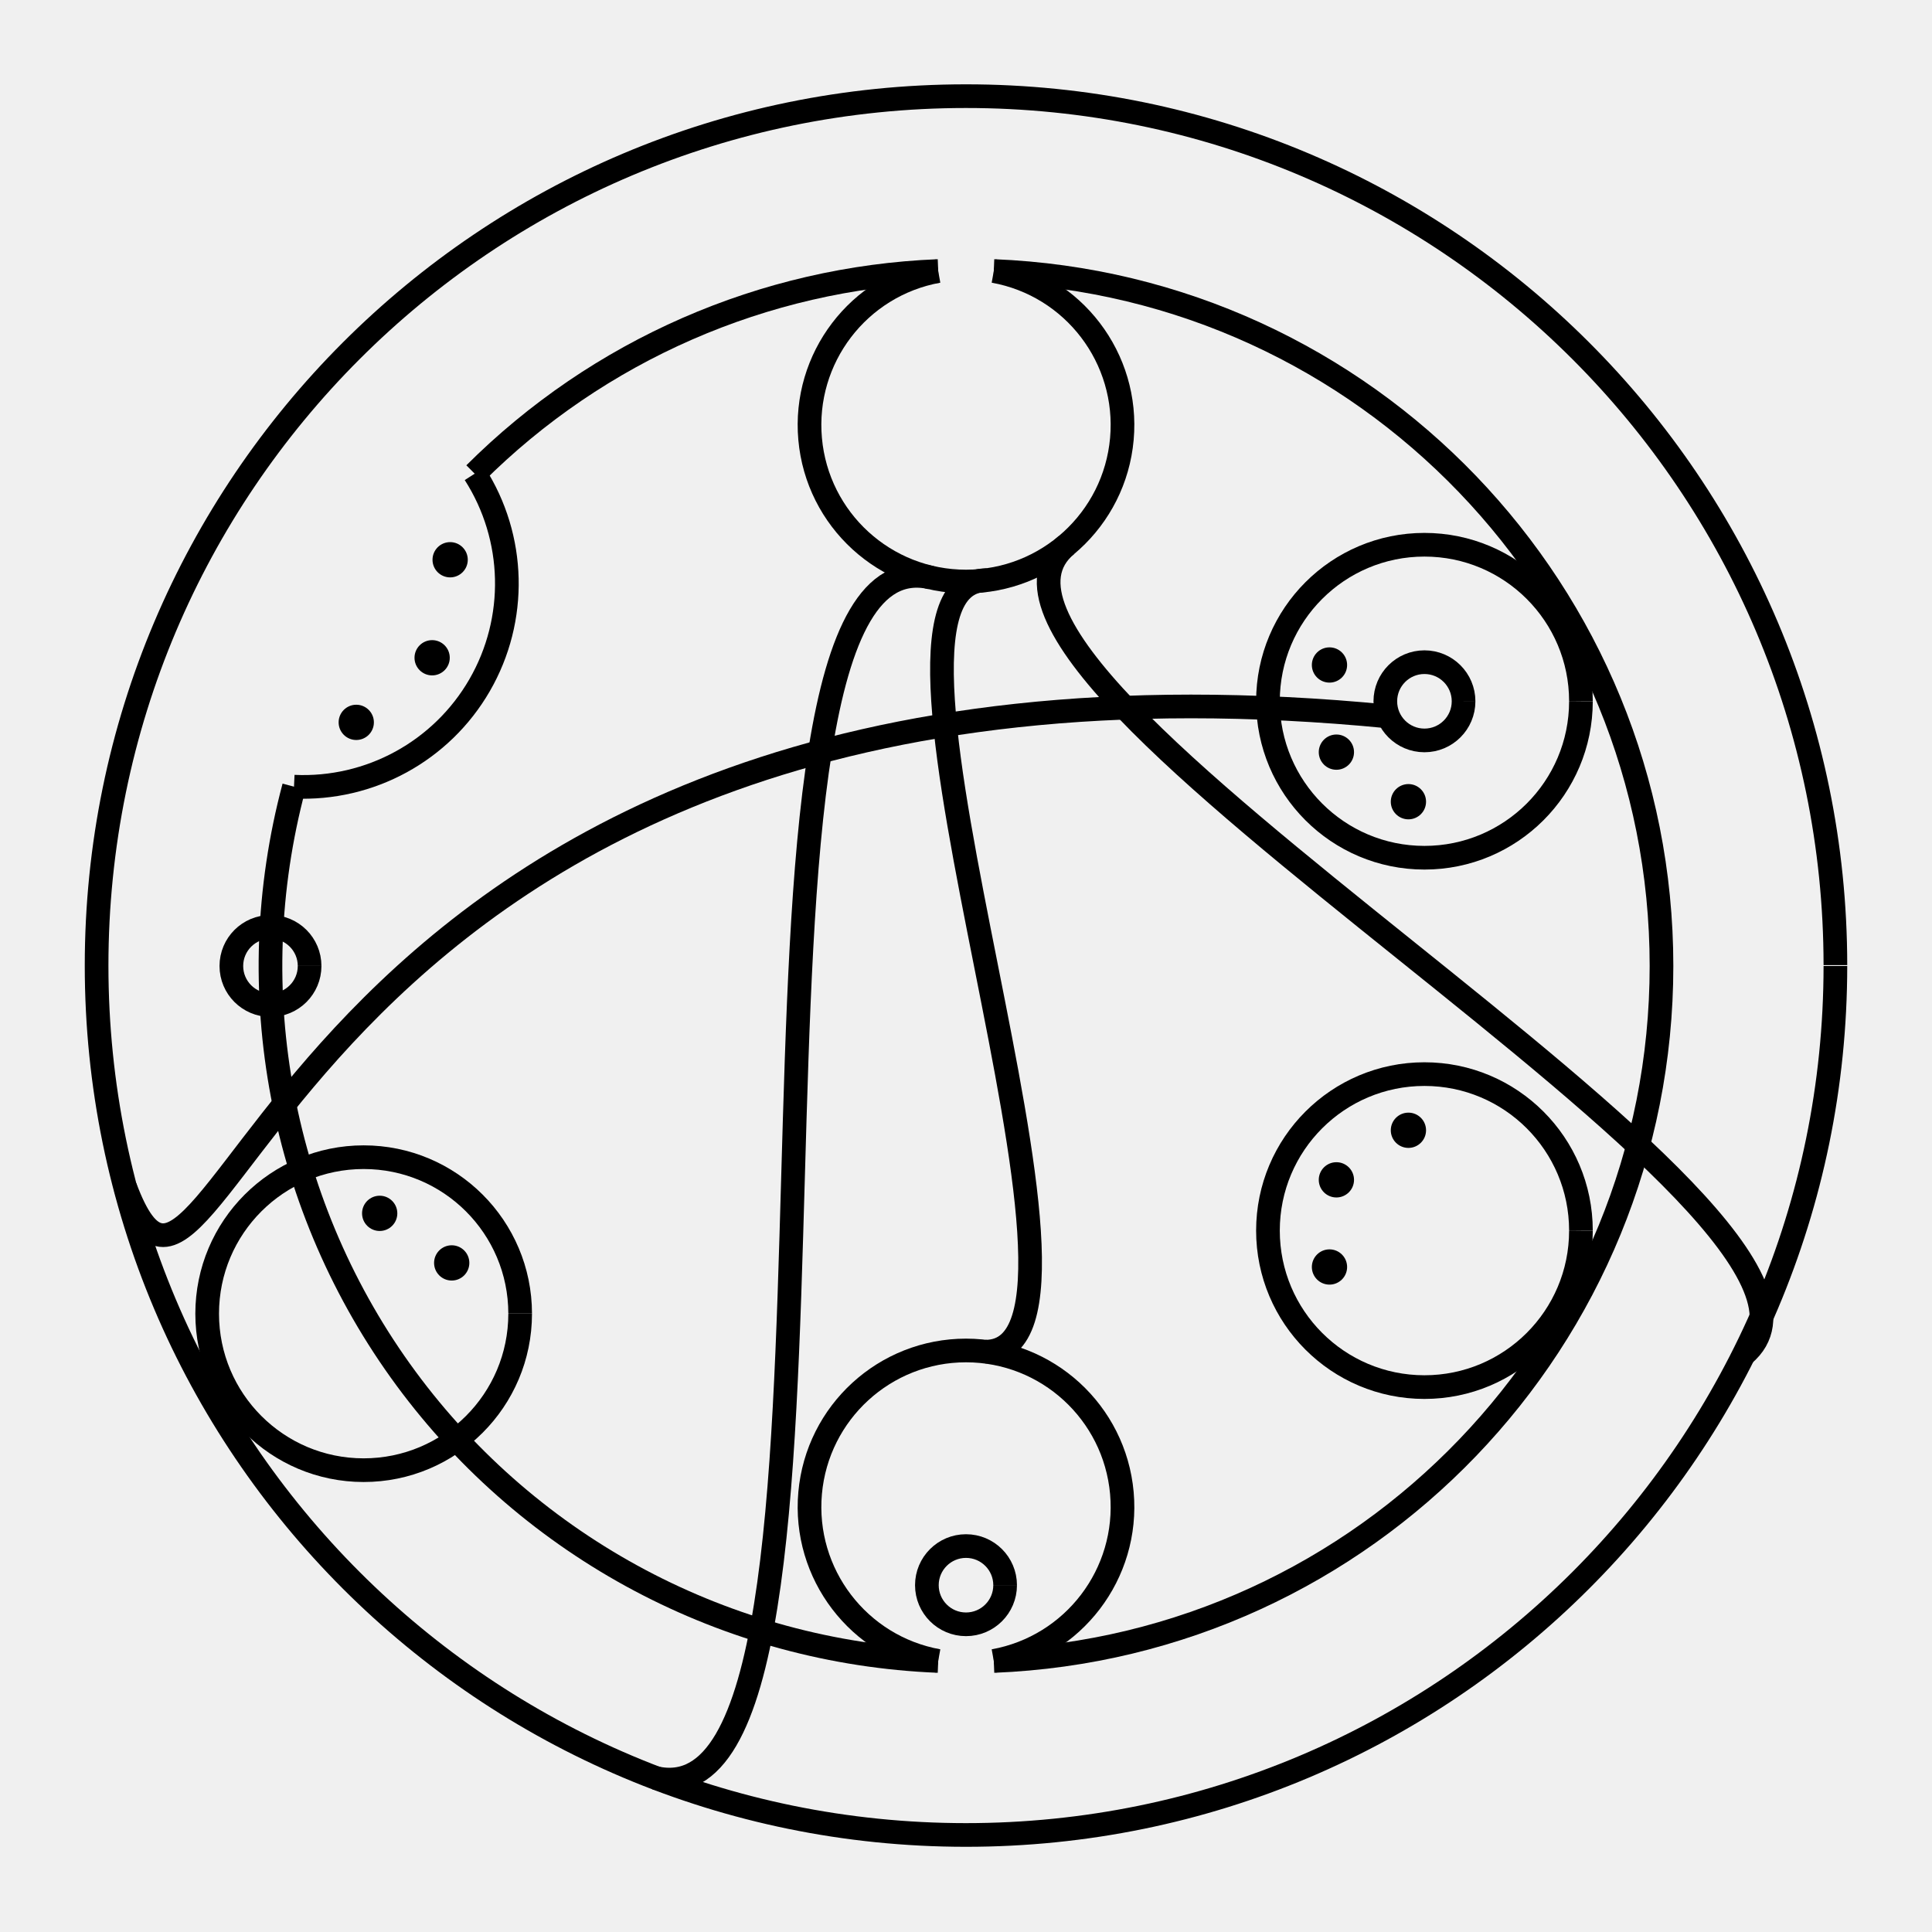
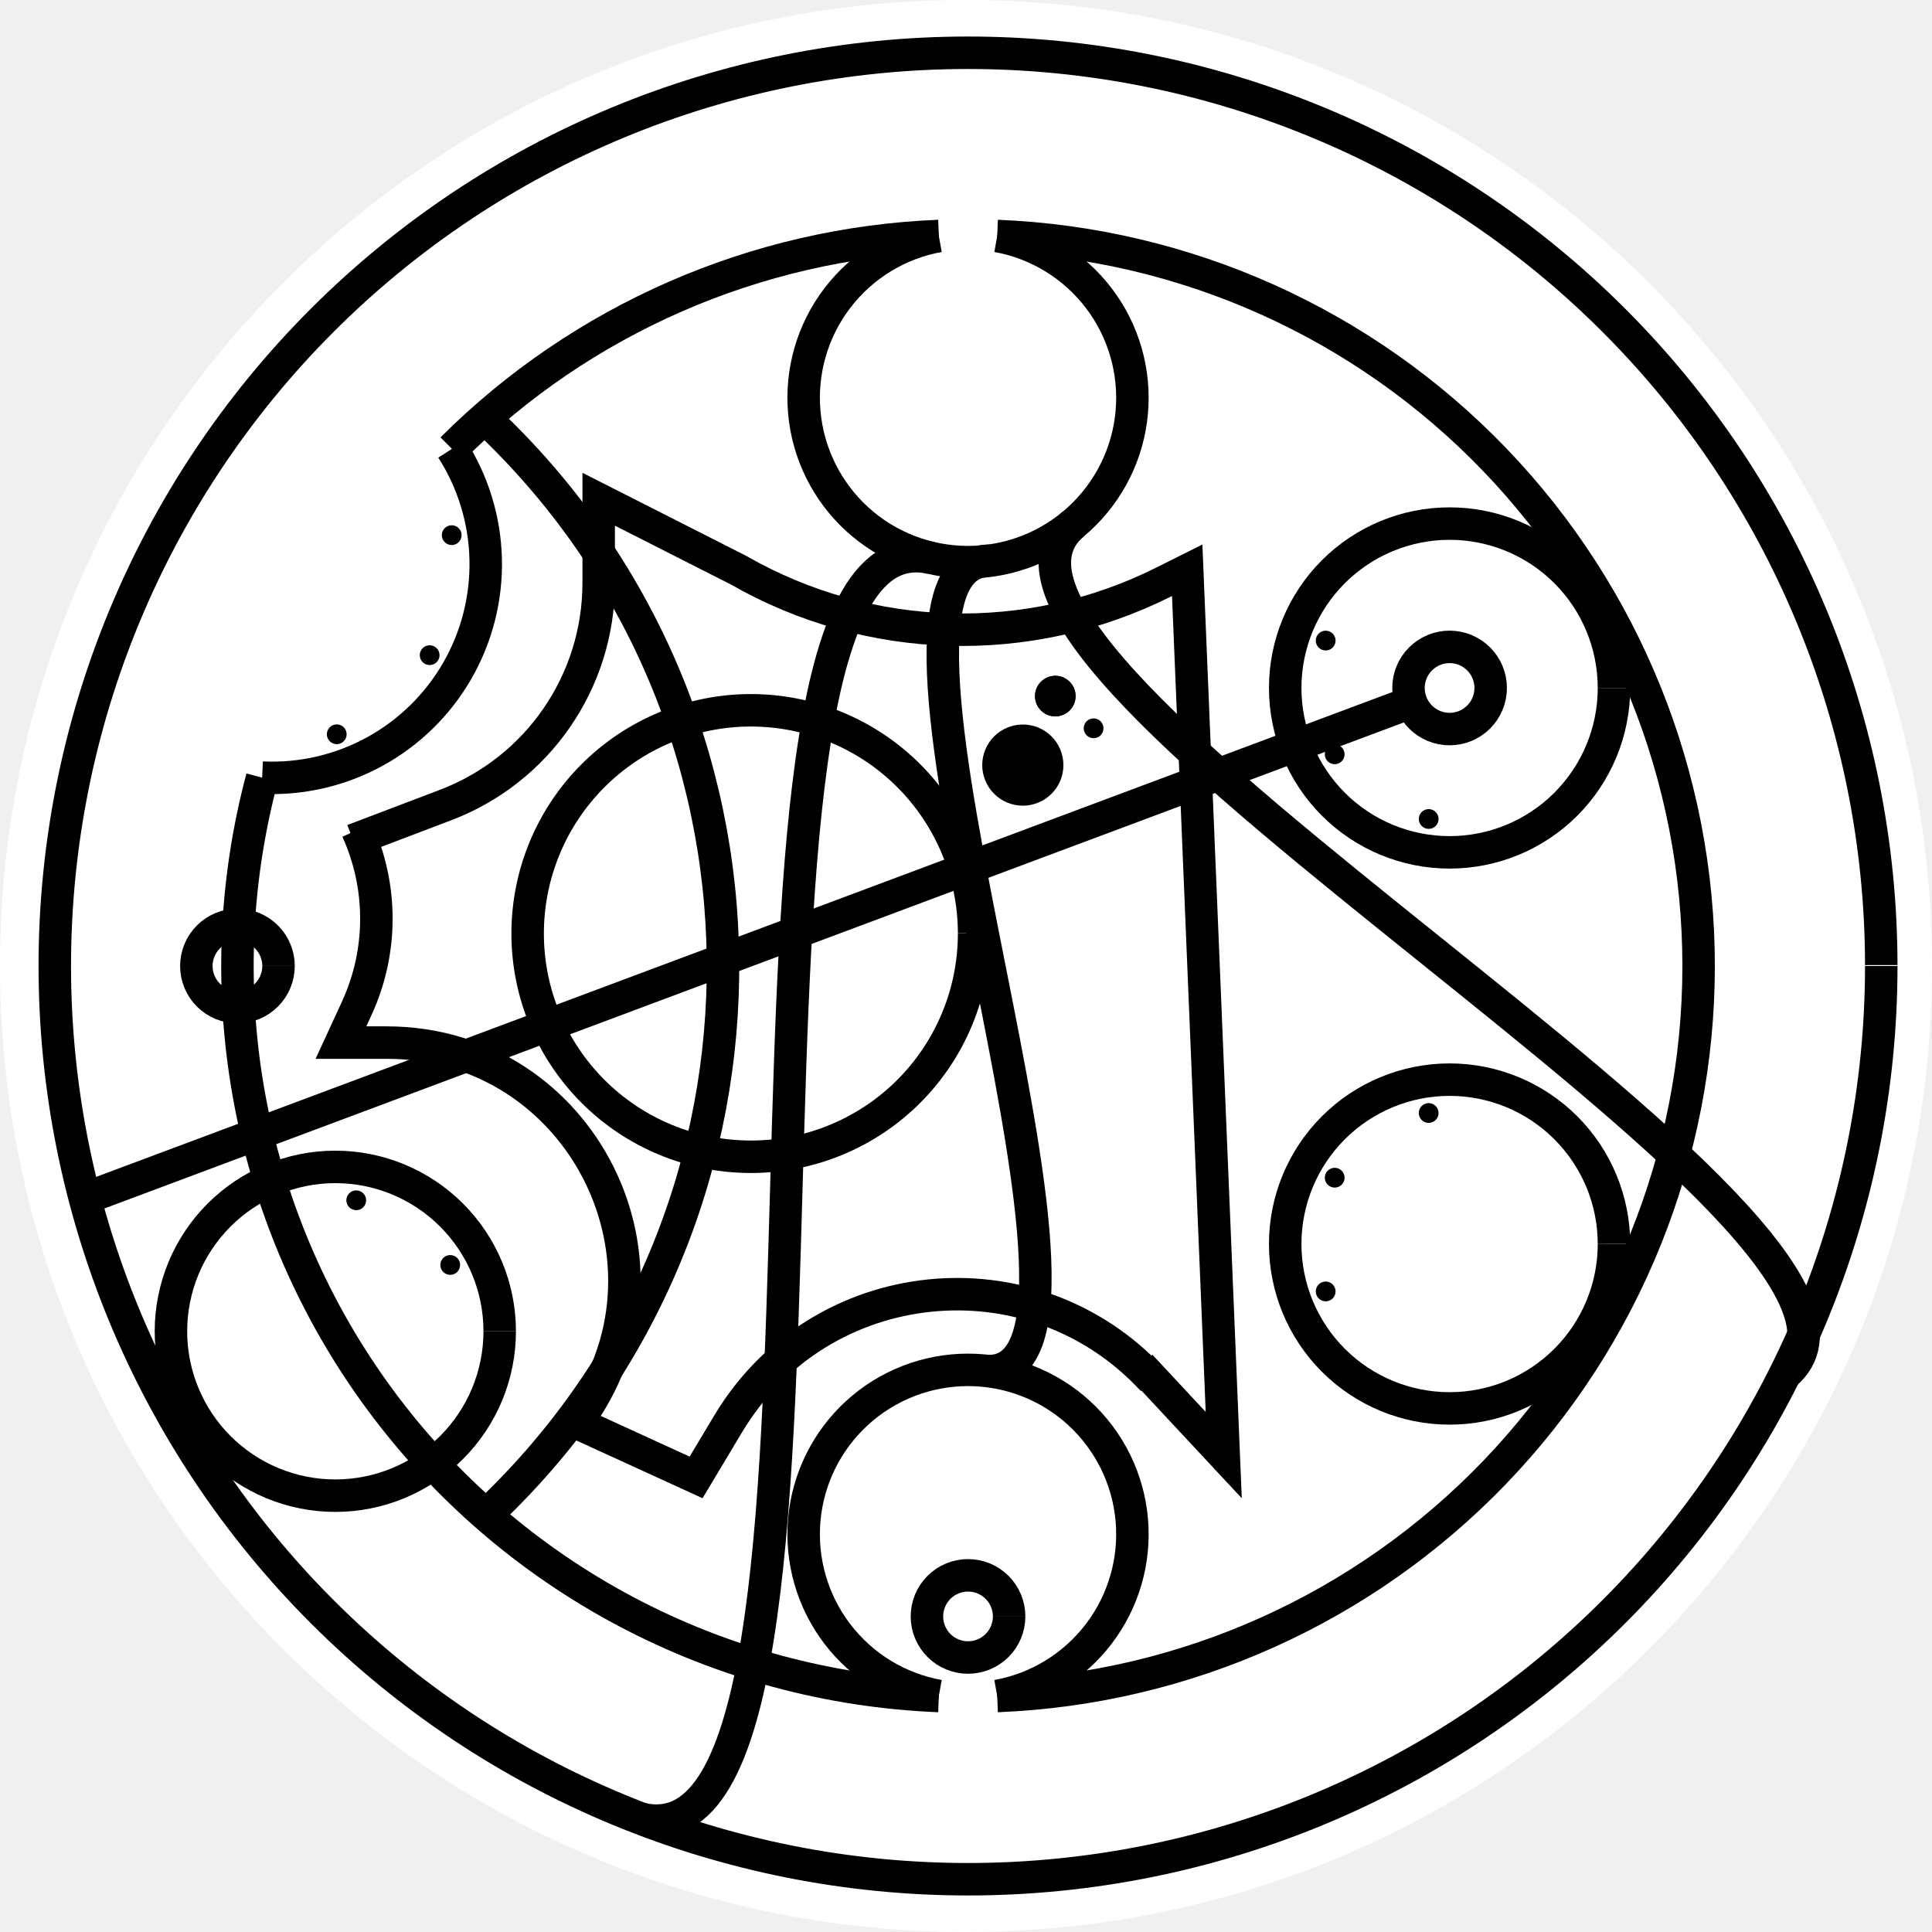
- <svg xmlns="http://www.w3.org/2000/svg" version="1.1" width="1000" height="1000">
-   <defs />
-   <g>
-     <path fill="none" stroke="black" paint-order="fill stroke markers" d=" M 950 500 A 450 450 0 1 1 950 499.55" stroke-miterlimit="10" stroke-width="12.25" stroke-dasharray="" />
-     <path fill="none" stroke="black" paint-order="fill stroke markers" d=" M 485.615 859.712 A 360 360 0 0 1 152.17 407.187" stroke-miterlimit="10" stroke-width="12.25" stroke-dasharray="" />
-     <path fill="none" stroke="black" paint-order="fill stroke markers" d=" M 245.706 245.177 A 360 360 0 0 1 485.615 140.288" stroke-miterlimit="10" stroke-width="12.25" stroke-dasharray="" />
-     <path fill="none" stroke="black" paint-order="fill stroke markers" d=" M 514.385 140.288 A 360 360 0 0 1 514.385 859.712" stroke-miterlimit="10" stroke-width="12.25" stroke-dasharray="" />
-     <path fill="none" stroke="black" paint-order="fill stroke markers" d=" M 485.615 859.712 A 81 81 0 1 1 514.385 859.712" stroke-miterlimit="10" stroke-width="12.25" stroke-dasharray="" />
-     <path fill="none" stroke="black" paint-order="fill stroke markers" d=" M 520.25 820.5 A 20.25 20.25 0 1 1 520.25 820.48" stroke-miterlimit="10" stroke-width="12.25" stroke-dasharray="" />
-     <path fill="none" stroke="black" paint-order="fill stroke markers" d=" M 818.291 637 A 81 81 0 1 1 818.291 636.919" stroke-miterlimit="10" stroke-width="12.25" stroke-dasharray="" />
-     <path fill="#000000" stroke="none" paint-order="stroke fill markers" d=" M 697.263 655.799 A 9.125 9.125 0 1 1 697.263 655.79" />
-     <path fill="#000000" stroke="none" paint-order="stroke fill markers" d=" M 700.841 610.688 A 9.125 9.125 0 1 1 700.841 610.678" />
-     <path fill="#000000" stroke="none" paint-order="stroke fill markers" d=" M 738.12 585.033 A 9.125 9.125 0 1 1 738.12 585.024" />
-     <path fill="none" stroke="black" paint-order="fill stroke markers" d=" M 818.291 363 A 81 81 0 1 1 818.291 362.919" stroke-miterlimit="10" stroke-width="12.25" stroke-dasharray="" />
-     <path fill="#000000" stroke="none" paint-order="stroke fill markers" d=" M 738.12 414.967 A 9.125 9.125 0 1 1 738.12 414.958" />
-     <path fill="#000000" stroke="none" paint-order="stroke fill markers" d=" M 700.841 389.313 A 9.125 9.125 0 1 1 700.841 389.303" />
-     <path fill="#000000" stroke="none" paint-order="stroke fill markers" d=" M 697.263 344.201 A 9.125 9.125 0 1 1 697.263 344.192" />
-     <path fill="none" stroke="black" paint-order="fill stroke markers" d=" M 757.541 363 A 20.25 20.25 0 1 1 757.541 362.98" stroke-miterlimit="10" stroke-width="12.25" stroke-dasharray="" />
-     <path fill="none" stroke="black" paint-order="fill stroke markers" d=" M 514.385 140.287 A 81 81 0 1 1 485.615 140.287" stroke-miterlimit="10" stroke-width="12.25" stroke-dasharray="" />
-     <path fill="none" stroke="black" paint-order="fill stroke markers" d=" M 245.706 245.177 A 105.3 105.3 0 0 1 152.17 407.187" stroke-miterlimit="10" stroke-width="12.25" stroke-dasharray="" />
-     <path fill="#000000" stroke="none" paint-order="stroke fill markers" d=" M 242.119 289.732 A 9.125 9.125 0 1 1 242.119 289.723" />
-     <path fill="#000000" stroke="none" paint-order="stroke fill markers" d=" M 232.798 340.462 A 9.125 9.125 0 1 1 232.798 340.453" />
-     <path fill="#000000" stroke="none" paint-order="stroke fill markers" d=" M 193.525 373.9 A 9.125 9.125 0 1 1 193.525 373.891" />
-     <path fill="none" stroke="black" paint-order="fill stroke markers" d=" M 160.25 500 A 20.25 20.25 0 1 1 160.25 499.98" stroke-miterlimit="10" stroke-width="12.25" stroke-dasharray="" />
-     <path fill="none" stroke="black" paint-order="fill stroke markers" d=" M 269.231 680 A 81 81 0 1 1 269.231 679.919" stroke-miterlimit="10" stroke-width="12.25" stroke-dasharray="" />
-     <path fill="#000000" stroke="none" paint-order="stroke fill markers" d=" M 205.652 628.033 A 9.125 9.125 0 1 1 205.652 628.024" />
-     <path fill="#000000" stroke="none" paint-order="stroke fill markers" d=" M 242.93 653.687 A 9.125 9.125 0 1 1 242.93 653.678" />
-     <path fill="none" stroke="black" paint-order="fill stroke markers" d=" M 510.062 699.627 C 589.929 699.752 430.817 300.168 510.684 300.292" stroke-miterlimit="10" stroke-width="12.25" stroke-dasharray="" />
-     <path fill="none" stroke="black" paint-order="fill stroke markers" d=" M 718.623 370.846 C 139.512 314.023 113.708 745.235 64.82 614.534" stroke-miterlimit="10" stroke-width="12.25" stroke-dasharray="" />
-     <path fill="none" stroke="black" paint-order="fill stroke markers" d=" M 551.977 282.124 C 468.176 352.238 986.351 631.016 902.55 701.13" stroke-miterlimit="10" stroke-width="12.25" stroke-dasharray="" />
-     <path fill="none" stroke="black" paint-order="fill stroke markers" d=" M 481.857 298.942 C 357.598 270.384 463.328 948.797 339.068 920.239" stroke-miterlimit="10" stroke-width="12.25" stroke-dasharray="" />
-   </g>
+ <svg xmlns="http://www.w3.org/2000/svg" width="952" height="952" viewBox="0 0 952 952" fill="none">
+   <circle cx="476" cy="476" r="476" fill="white" />
+   <path d="M238 747.97V747.97C392.528 604.36 396.12 360.888 245.895 212.782L240 206.97" stroke="black" stroke-width="16" />
+   <path d="M927 476C927 595.328 879.605 709.77 795.238 794.158C710.871 878.546 596.44 925.97 477.112 926C357.785 926.03 243.33 878.663 158.921 794.317C74.512 709.971 27.06 595.553 27 476.225C26.94 356.897 74.278 242.431 158.603 158.001C242.928 73.571 357.335 26.09 476.662 26C595.99 25.911 710.468 73.22 794.919 157.524C879.371 241.827 926.88 356.222 927 475.55" stroke="black" stroke-width="16" stroke-miterlimit="10" />
+   <path d="M462.615 835.712C408.685 833.556 355.93 819.3 308.253 794.001C260.577 768.701 219.199 733.005 187.182 689.554C155.164 646.102 133.327 596.008 123.285 542.977C113.244 489.946 115.255 435.335 129.17 383.187" stroke="black" stroke-width="16" stroke-miterlimit="10" />
+   <path d="M222.706 221.177C286.676 157.341 372.315 119.899 462.615 116.288" stroke="black" stroke-width="16" stroke-miterlimit="10" />
+   <path d="M491.385 116.288C584.298 120.003 672.169 159.526 736.594 226.579C801.019 293.632 837 383.013 837 476C837 568.987 801.019 658.368 736.594 725.421C672.169 792.474 584.298 831.997 491.385 835.713" stroke="black" stroke-width="16" stroke-miterlimit="10" />
+   <path d="M462.615 835.713C442.705 832.119 424.859 821.205 412.591 805.117C400.322 789.028 394.519 768.931 396.323 748.779C398.126 728.627 407.406 709.88 422.337 696.226C437.268 682.572 456.768 675 477 675C497.232 675 516.732 682.572 531.663 696.226C546.594 709.88 555.874 728.627 557.677 748.779C559.481 768.931 553.678 789.028 541.409 805.117C529.141 821.205 511.296 832.119 491.385 835.713" stroke="black" stroke-width="16" stroke-miterlimit="10" />
+   <path d="M497.25 796.5C497.25 801.87 495.117 807.02 491.32 810.817C487.524 814.615 482.375 816.749 477.005 816.75C471.635 816.751 466.485 814.62 462.686 810.824C458.888 807.029 456.752 801.88 456.75 796.51C456.747 791.14 458.877 785.989 462.672 782.19C466.467 778.391 471.615 776.254 476.985 776.25C482.354 776.246 487.506 778.375 491.306 782.169C495.106 785.962 497.244 791.11 497.25 796.48" stroke="black" stroke-width="16" stroke-miterlimit="10" />
+   <path d="M795.291 613C795.291 634.479 786.76 655.079 771.574 670.269C756.388 685.458 735.79 693.995 714.311 694C692.832 694.005 672.23 685.479 657.037 670.297C641.843 655.115 633.302 634.52 633.291 613.041C633.28 591.562 641.801 570.958 656.98 555.76C672.158 540.563 692.751 532.016 714.23 532C735.709 531.984 756.315 540.5 771.516 555.674C786.718 570.849 795.269 591.44 795.291 612.919" stroke="black" stroke-width="16" stroke-miterlimit="10" />
+   <path d="M658.104 636.353C658.104 637.646 657.591 638.886 656.677 639.8C655.763 640.714 654.523 641.228 653.23 641.228C651.938 641.229 650.698 640.715 649.783 639.802C648.869 638.888 648.355 637.648 648.354 636.356C648.353 635.063 648.866 633.823 649.78 632.908C650.693 631.994 651.933 631.479 653.225 631.478C654.518 631.477 655.758 631.99 656.673 632.903C657.588 633.816 658.103 635.056 658.104 636.348" fill="black" />
+   <path d="M662.549 580.313C662.549 581.605 662.036 582.845 661.122 583.759C660.208 584.673 658.968 585.187 657.676 585.188C656.383 585.188 655.143 584.675 654.229 583.761C653.314 582.847 652.8 581.608 652.799 580.315C652.799 579.022 653.312 577.782 654.225 576.867C655.139 575.953 656.378 575.438 657.671 575.438C658.963 575.437 660.204 575.949 661.119 576.862C662.033 577.776 662.548 579.015 662.549 580.308" fill="black" />
+   <path d="M708.859 548.443C708.859 549.735 708.346 550.975 707.432 551.889C706.518 552.803 705.278 553.317 703.986 553.318C702.693 553.318 701.453 552.805 700.539 551.891C699.624 550.977 699.11 549.738 699.109 548.445C699.109 547.152 699.622 545.912 700.535 544.997C701.449 544.083 702.688 543.568 703.981 543.568C705.274 543.567 706.514 544.079 707.429 544.992C708.344 545.906 708.858 547.145 708.859 548.438" fill="black" />
+   <path d="M795.291 339C795.291 360.479 786.76 381.079 771.574 396.268C756.388 411.458 735.79 419.995 714.311 420C692.832 420.005 672.23 411.479 657.037 396.297C641.843 381.115 633.302 360.519 633.291 339.04C633.28 317.561 641.801 296.958 656.98 281.76C672.158 266.563 692.751 258.016 714.23 258C735.709 257.984 756.315 266.499 771.516 281.674C786.718 296.849 795.269 317.44 795.291 338.919" stroke="black" stroke-width="16" stroke-miterlimit="10" />
+   <path d="M708.859 403.557C708.859 404.85 708.346 406.09 707.432 407.004C706.518 407.918 705.278 408.432 703.986 408.432C702.693 408.433 701.453 407.92 700.539 407.006C699.624 406.092 699.11 404.853 699.109 403.56C699.109 402.267 699.622 401.027 700.535 400.112C701.449 399.198 702.688 398.683 703.981 398.682C705.274 398.681 706.514 399.194 707.429 400.107C708.344 401.021 708.858 402.26 708.859 403.553" fill="black" />
+   <path d="M662.549 371.687C662.549 372.98 662.036 374.22 661.122 375.134C660.208 376.048 658.968 376.562 657.676 376.562C656.383 376.563 655.143 376.05 654.229 375.136C653.314 374.222 652.8 372.983 652.799 371.69C652.799 370.397 653.312 369.157 654.225 368.242C655.139 367.328 656.378 366.813 657.671 366.812C658.963 366.811 660.204 367.324 661.119 368.237C662.033 369.151 662.548 370.39 662.549 371.683" fill="black" />
+   <path d="M658.104 315.647C658.104 316.939 657.591 318.179 656.677 319.093C655.763 320.008 654.523 320.521 653.23 320.522C651.938 320.522 650.698 320.009 649.783 319.095C648.869 318.181 648.355 316.942 648.354 315.649C648.353 314.356 648.866 313.116 649.78 312.202C650.693 311.287 651.933 310.773 653.225 310.772C654.518 310.771 655.758 311.283 656.673 312.197C657.588 313.11 658.103 314.349 658.104 315.642" fill="black" />
+   <path d="M734.541 339C734.541 344.37 732.408 349.52 728.612 353.317C724.815 357.115 719.666 359.249 714.296 359.25C708.926 359.251 703.776 357.12 699.977 353.324C696.179 349.529 694.044 344.38 694.041 339.01C694.038 333.64 696.168 328.489 699.963 324.69C703.758 320.891 708.906 318.754 714.276 318.75C719.645 318.746 724.797 320.875 728.597 324.669C732.398 328.462 734.536 333.61 734.541 338.98" stroke="black" stroke-width="16" stroke-miterlimit="10" />
+   <path d="M491.385 116.288C511.296 119.881 529.141 130.795 541.409 146.883C553.678 162.972 559.481 183.069 557.677 203.221C555.874 223.373 546.594 242.12 531.663 255.774C516.732 269.428 497.232 277 477 277C456.768 277 437.268 269.428 422.337 255.774C407.406 242.12 398.126 223.373 396.323 203.221C394.519 183.069 400.322 162.972 412.591 146.883C424.859 130.795 442.705 119.881 462.615 116.288" stroke="black" stroke-width="16" stroke-miterlimit="10" />
+   <path d="M222.706 221.177C233.128 237.437 238.878 256.249 239.326 275.557C239.774 294.865 234.903 313.924 225.246 330.65C215.59 347.376 201.52 361.123 184.574 370.389C167.629 379.655 148.462 384.082 129.17 383.187" stroke="black" stroke-width="16" stroke-miterlimit="10" />
+   <path d="M227.456 263.699C227.456 264.991 226.943 266.231 226.029 267.145C225.115 268.06 223.875 268.573 222.582 268.574C221.29 268.574 220.05 268.061 219.135 267.147C218.221 266.233 217.707 264.994 217.706 263.701C217.706 262.408 218.218 261.168 219.132 260.254C220.045 259.339 221.285 258.825 222.578 258.824C223.87 258.823 225.11 259.335 226.025 260.249C226.94 261.162 227.455 262.401 227.456 263.694" fill="black" />
+   <path d="M216.59 322.837C216.59 324.13 216.076 325.37 215.162 326.284C214.248 327.198 213.009 327.712 211.716 327.712C210.423 327.713 209.183 327.2 208.269 326.286C207.354 325.372 206.84 324.133 206.84 322.84C206.839 321.547 207.352 320.307 208.265 319.392C209.179 318.478 210.418 317.963 211.711 317.962C213.004 317.961 214.244 318.474 215.159 319.387C216.074 320.301 216.588 321.54 216.59 322.833" fill="black" />
+   <path d="M543.75 358.875C543.75 360.168 543.237 361.408 542.323 362.322C541.409 363.236 540.169 363.75 538.876 363.75C537.584 363.75 536.344 363.237 535.429 362.323C534.515 361.41 534.001 360.17 534 358.877C533.999 357.585 534.512 356.345 535.426 355.43C536.339 354.515 537.579 354.001 538.871 354C540.164 353.999 541.404 354.512 542.319 355.425C543.234 356.338 543.749 357.577 543.75 358.87" fill="black" />
+   <path d="M530 343C530 345.652 528.947 348.195 527.072 350.07C525.197 351.945 522.654 352.999 520.003 353C517.351 353.001 514.807 351.948 512.932 350.074C511.056 348.199 510.001 345.657 510 343.005C509.999 340.353 511.051 337.81 512.925 335.933C514.798 334.057 517.341 333.002 519.992 333C522.644 332.998 525.188 334.049 527.065 335.923C528.942 337.796 529.997 340.338 530 342.99" fill="black" />
+   <path d="M530 343C530 345.652 528.947 348.195 527.072 350.07C525.197 351.945 522.654 352.999 520.003 353C517.351 353.001 514.807 351.948 512.932 350.074C511.056 348.199 510.001 345.657 510 343.005C509.999 340.353 511.051 337.81 512.925 335.933C514.798 334.057 517.341 333.002 519.992 333C522.644 332.998 525.188 334.049 527.065 335.923C528.942 337.796 529.997 340.338 530 342.99" fill="black" />
+   <path d="M524 377C524 382.303 521.894 387.39 518.144 391.14C514.394 394.891 509.308 396.999 504.005 397C498.702 397.001 493.615 394.896 489.863 391.148C486.112 387.399 484.003 382.313 484 377.01C483.997 371.707 486.101 366.619 489.849 362.867C493.597 359.114 498.682 357.004 503.985 357C509.288 356.996 514.376 359.099 518.13 362.845C521.883 366.592 523.995 371.677 524 376.98" fill="black" />
+   <path d="M170.807 361.817C170.807 363.11 170.294 364.35 169.38 365.264C168.466 366.178 167.226 366.692 165.934 366.692C164.641 366.693 163.401 366.18 162.487 365.266C161.572 364.352 161.058 363.113 161.057 361.82C161.057 360.527 161.57 359.287 162.483 358.372C163.397 357.458 164.636 356.943 165.929 356.942C167.221 356.941 168.462 357.454 169.376 358.367C170.291 359.281 170.806 360.52 170.807 361.813" fill="black" />
+   <path d="M137.25 476C137.25 481.37 135.117 486.52 131.321 490.317C127.524 494.115 122.375 496.249 117.005 496.25C111.635 496.251 106.485 494.12 102.686 490.324C98.888 486.529 96.753 481.38 96.75 476.01C96.747 470.64 98.877 465.489 102.672 461.69C106.467 457.891 111.615 455.754 116.985 455.75C122.355 455.746 127.506 457.875 131.306 461.669C135.107 465.462 137.245 470.61 137.25 475.98" stroke="black" stroke-width="16" stroke-miterlimit="10" />
+   <path d="M246.231 656C246.231 677.479 237.7 698.079 222.514 713.269C207.328 728.458 186.73 736.995 165.251 737C143.772 737.005 123.17 728.479 107.977 713.297C92.783 698.115 84.242 677.52 84.231 656.041C84.22 634.562 92.741 613.958 107.919 598.76C123.098 583.563 143.691 575.016 165.17 575C186.649 574.984 207.255 583.5 222.456 598.674C237.658 613.849 246.209 634.44 246.231 655.919" stroke="black" stroke-width="16" stroke-miterlimit="10" />
+   <path d="M480 460C480 489.169 468.415 517.144 447.792 537.772C427.169 558.4 399.197 569.993 370.028 570C340.859 570.007 312.881 558.429 292.248 537.811C271.614 517.193 260.015 489.224 260 460.055C259.986 430.886 271.557 402.905 292.17 382.267C312.783 361.628 340.749 350.022 369.918 350C399.087 349.978 427.07 361.543 447.714 382.15C468.357 402.758 479.971 430.721 480 459.89" stroke="black" stroke-width="16" stroke-miterlimit="10" />
+   <path d="M180.412 591.443C180.412 592.735 179.899 593.975 178.985 594.889C178.071 595.803 176.831 596.317 175.538 596.318C174.246 596.318 173.006 595.805 172.091 594.891C171.177 593.977 170.663 592.738 170.662 591.445C170.661 590.152 171.174 588.912 172.088 587.997C173.001 587.083 174.241 586.568 175.533 586.568C176.826 586.567 178.066 587.079 178.981 587.992C179.896 588.906 180.411 590.145 180.412 591.438" fill="black" />
+   <path d="M226.722 623.313C226.722 624.605 226.209 625.845 225.295 626.759C224.381 627.673 223.141 628.187 221.848 628.188C220.556 628.188 219.316 627.675 218.401 626.761C217.487 625.847 216.973 624.608 216.972 623.315C216.972 622.022 217.484 620.782 218.398 619.867C219.311 618.953 220.551 618.438 221.844 618.438C223.136 618.437 224.376 618.949 225.291 619.862C226.206 620.776 226.721 622.015 226.722 623.308" fill="black" />
+   <path d="M487.062 675.627C566.929 675.752 407.817 276.168 487.684 276.292" stroke="black" stroke-width="16" stroke-miterlimit="10" />
+   <path d="M695.324 346.094L41.82 590.534" stroke="black" stroke-width="16" stroke-miterlimit="10" />
+   <path d="M528.977 258.124C445.176 328.238 963.351 607.016 879.55 677.13" stroke="black" stroke-width="16" stroke-miterlimit="10" />
+   <path d="M458.857 274.942C334.598 246.384 440.328 924.797 316.068 896.239" stroke="black" stroke-width="16" stroke-miterlimit="10" />
+   <path d="M174 414L219.576 396.673C264.983 379.411 295 335.887 295 287.31L295 246L364 281V281C428.339 317.854 506.851 320.075 573.17 286.915L585 281L603 717L562 673" stroke="black" stroke-width="16" />
+   <path d="M568 680V680C508.557 615.562 403.87 626.357 358.828 701.569L342.999 728L283.999 701V701C341.953 623.901 286.945 513.738 190.494 513.738L168 513.738L175.765 496.893C188.614 469.022 188.699 436.939 176 409V409" stroke="black" stroke-width="16" />
</svg>
